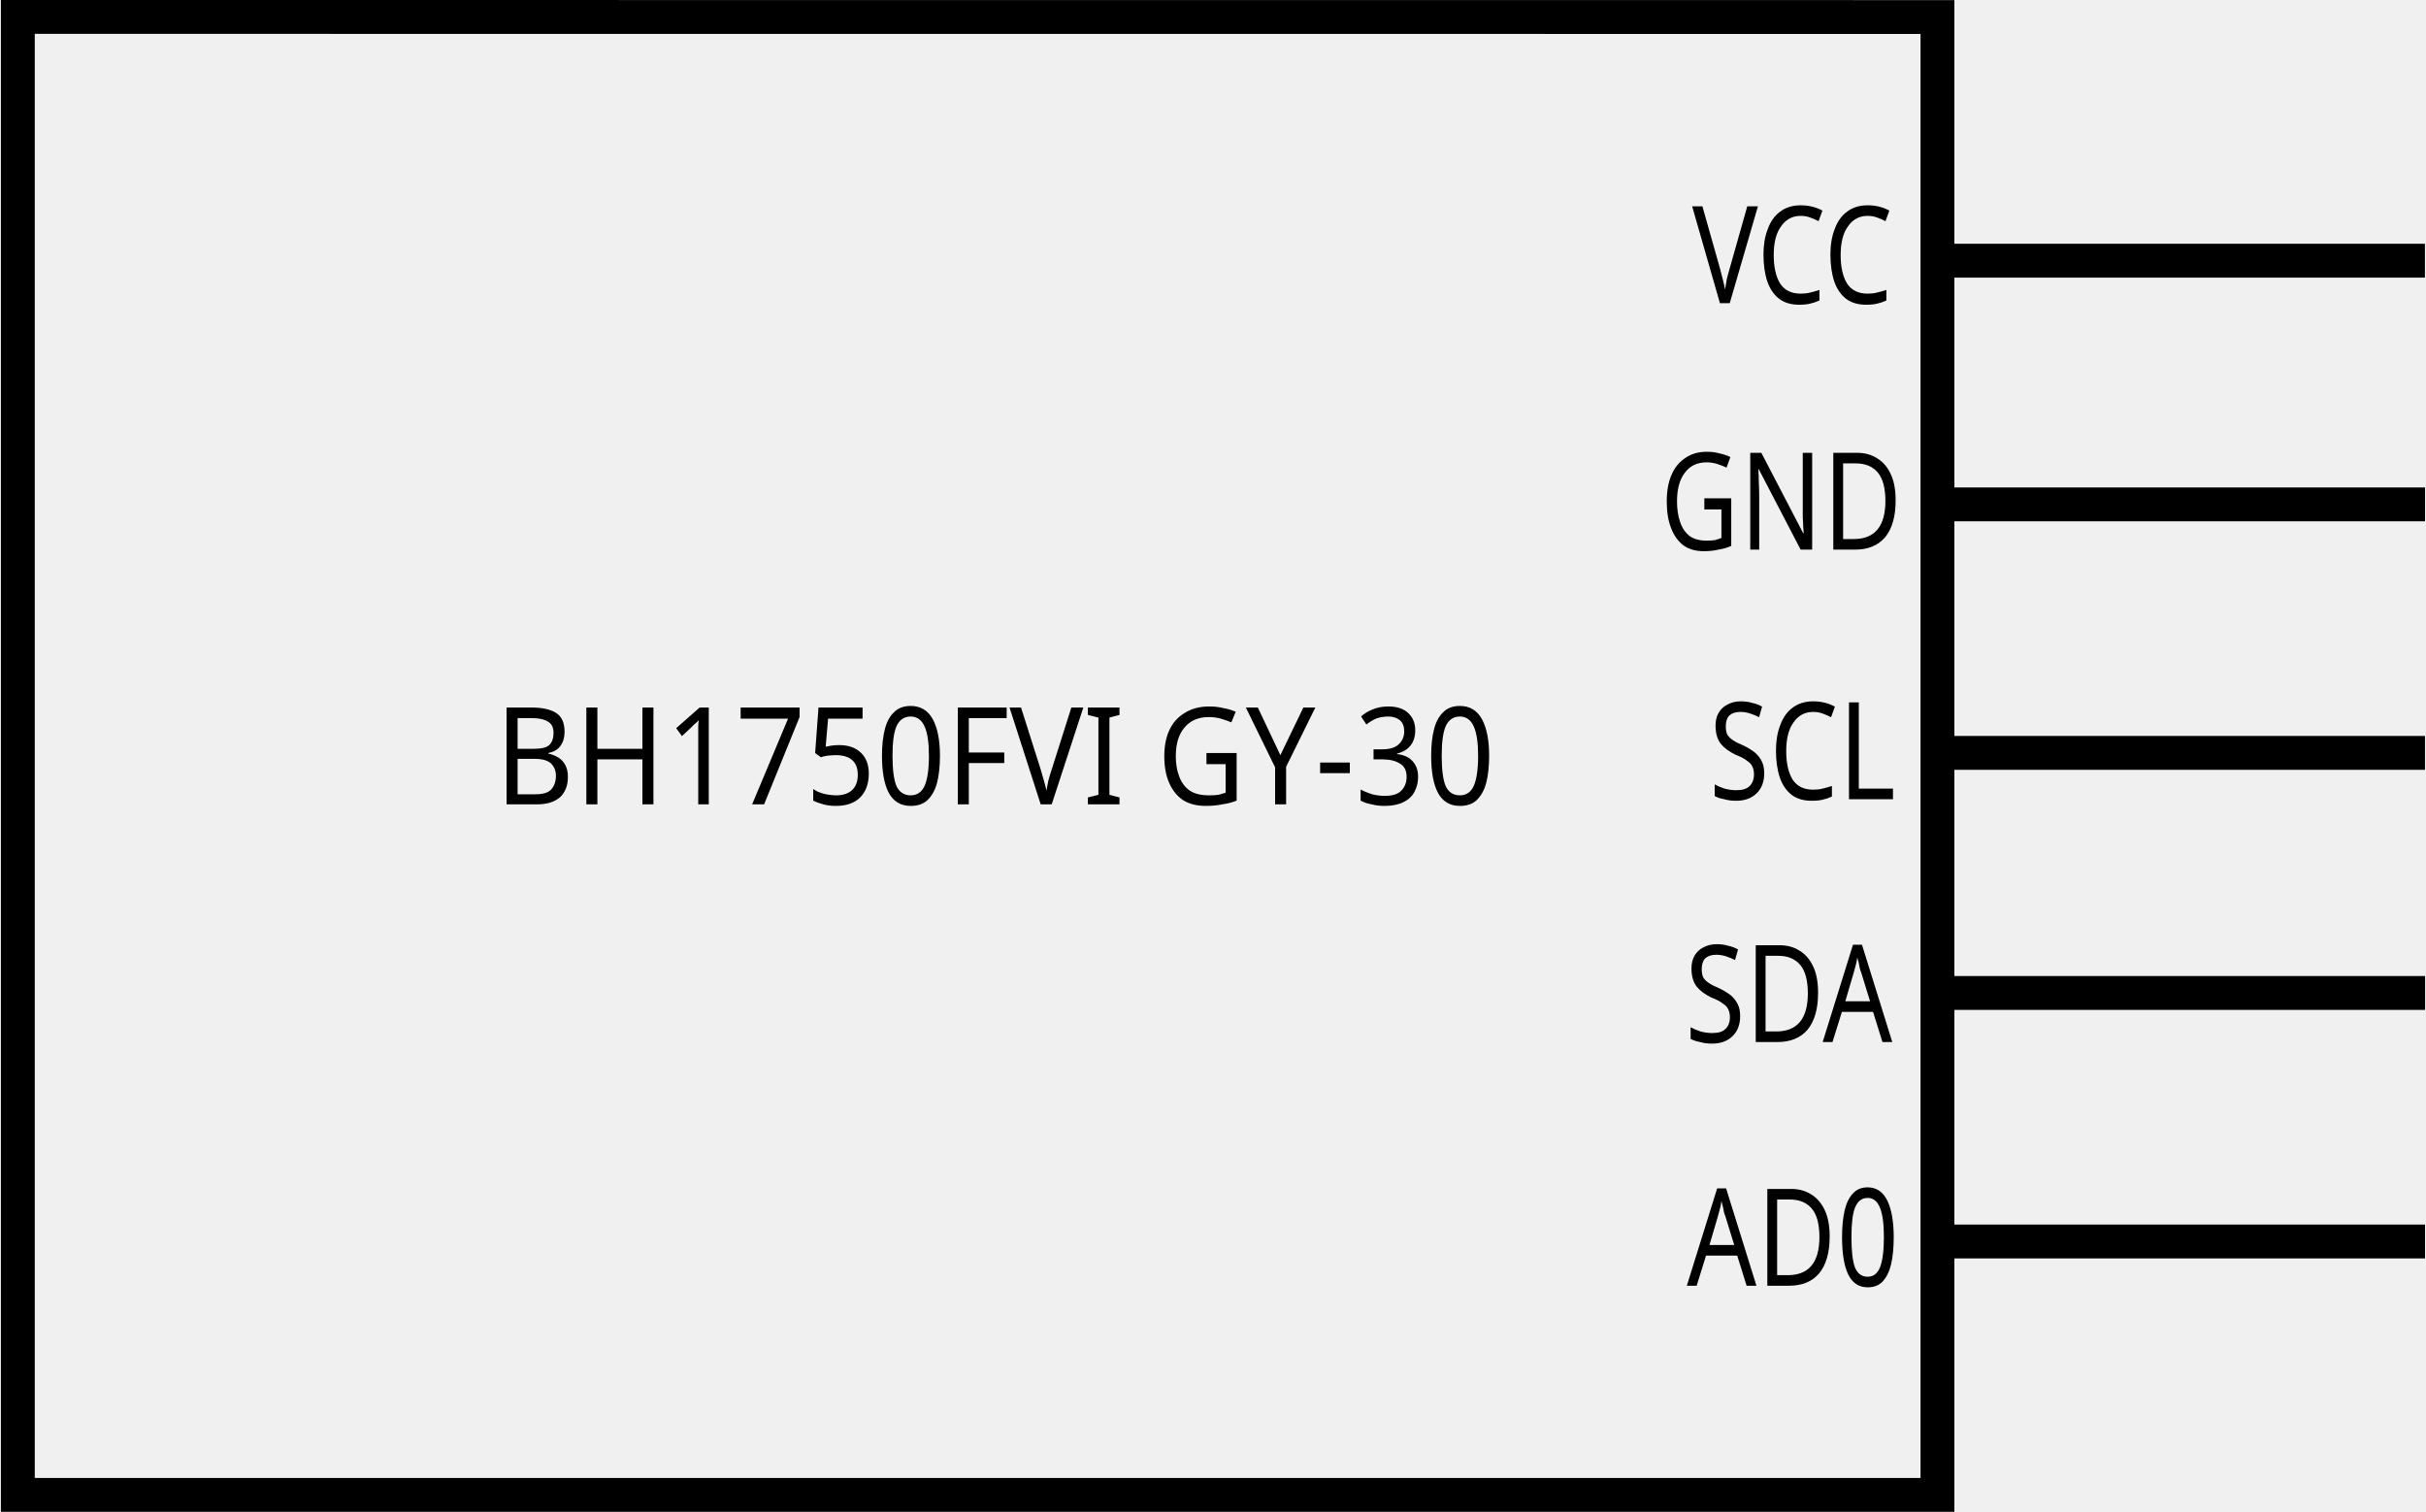
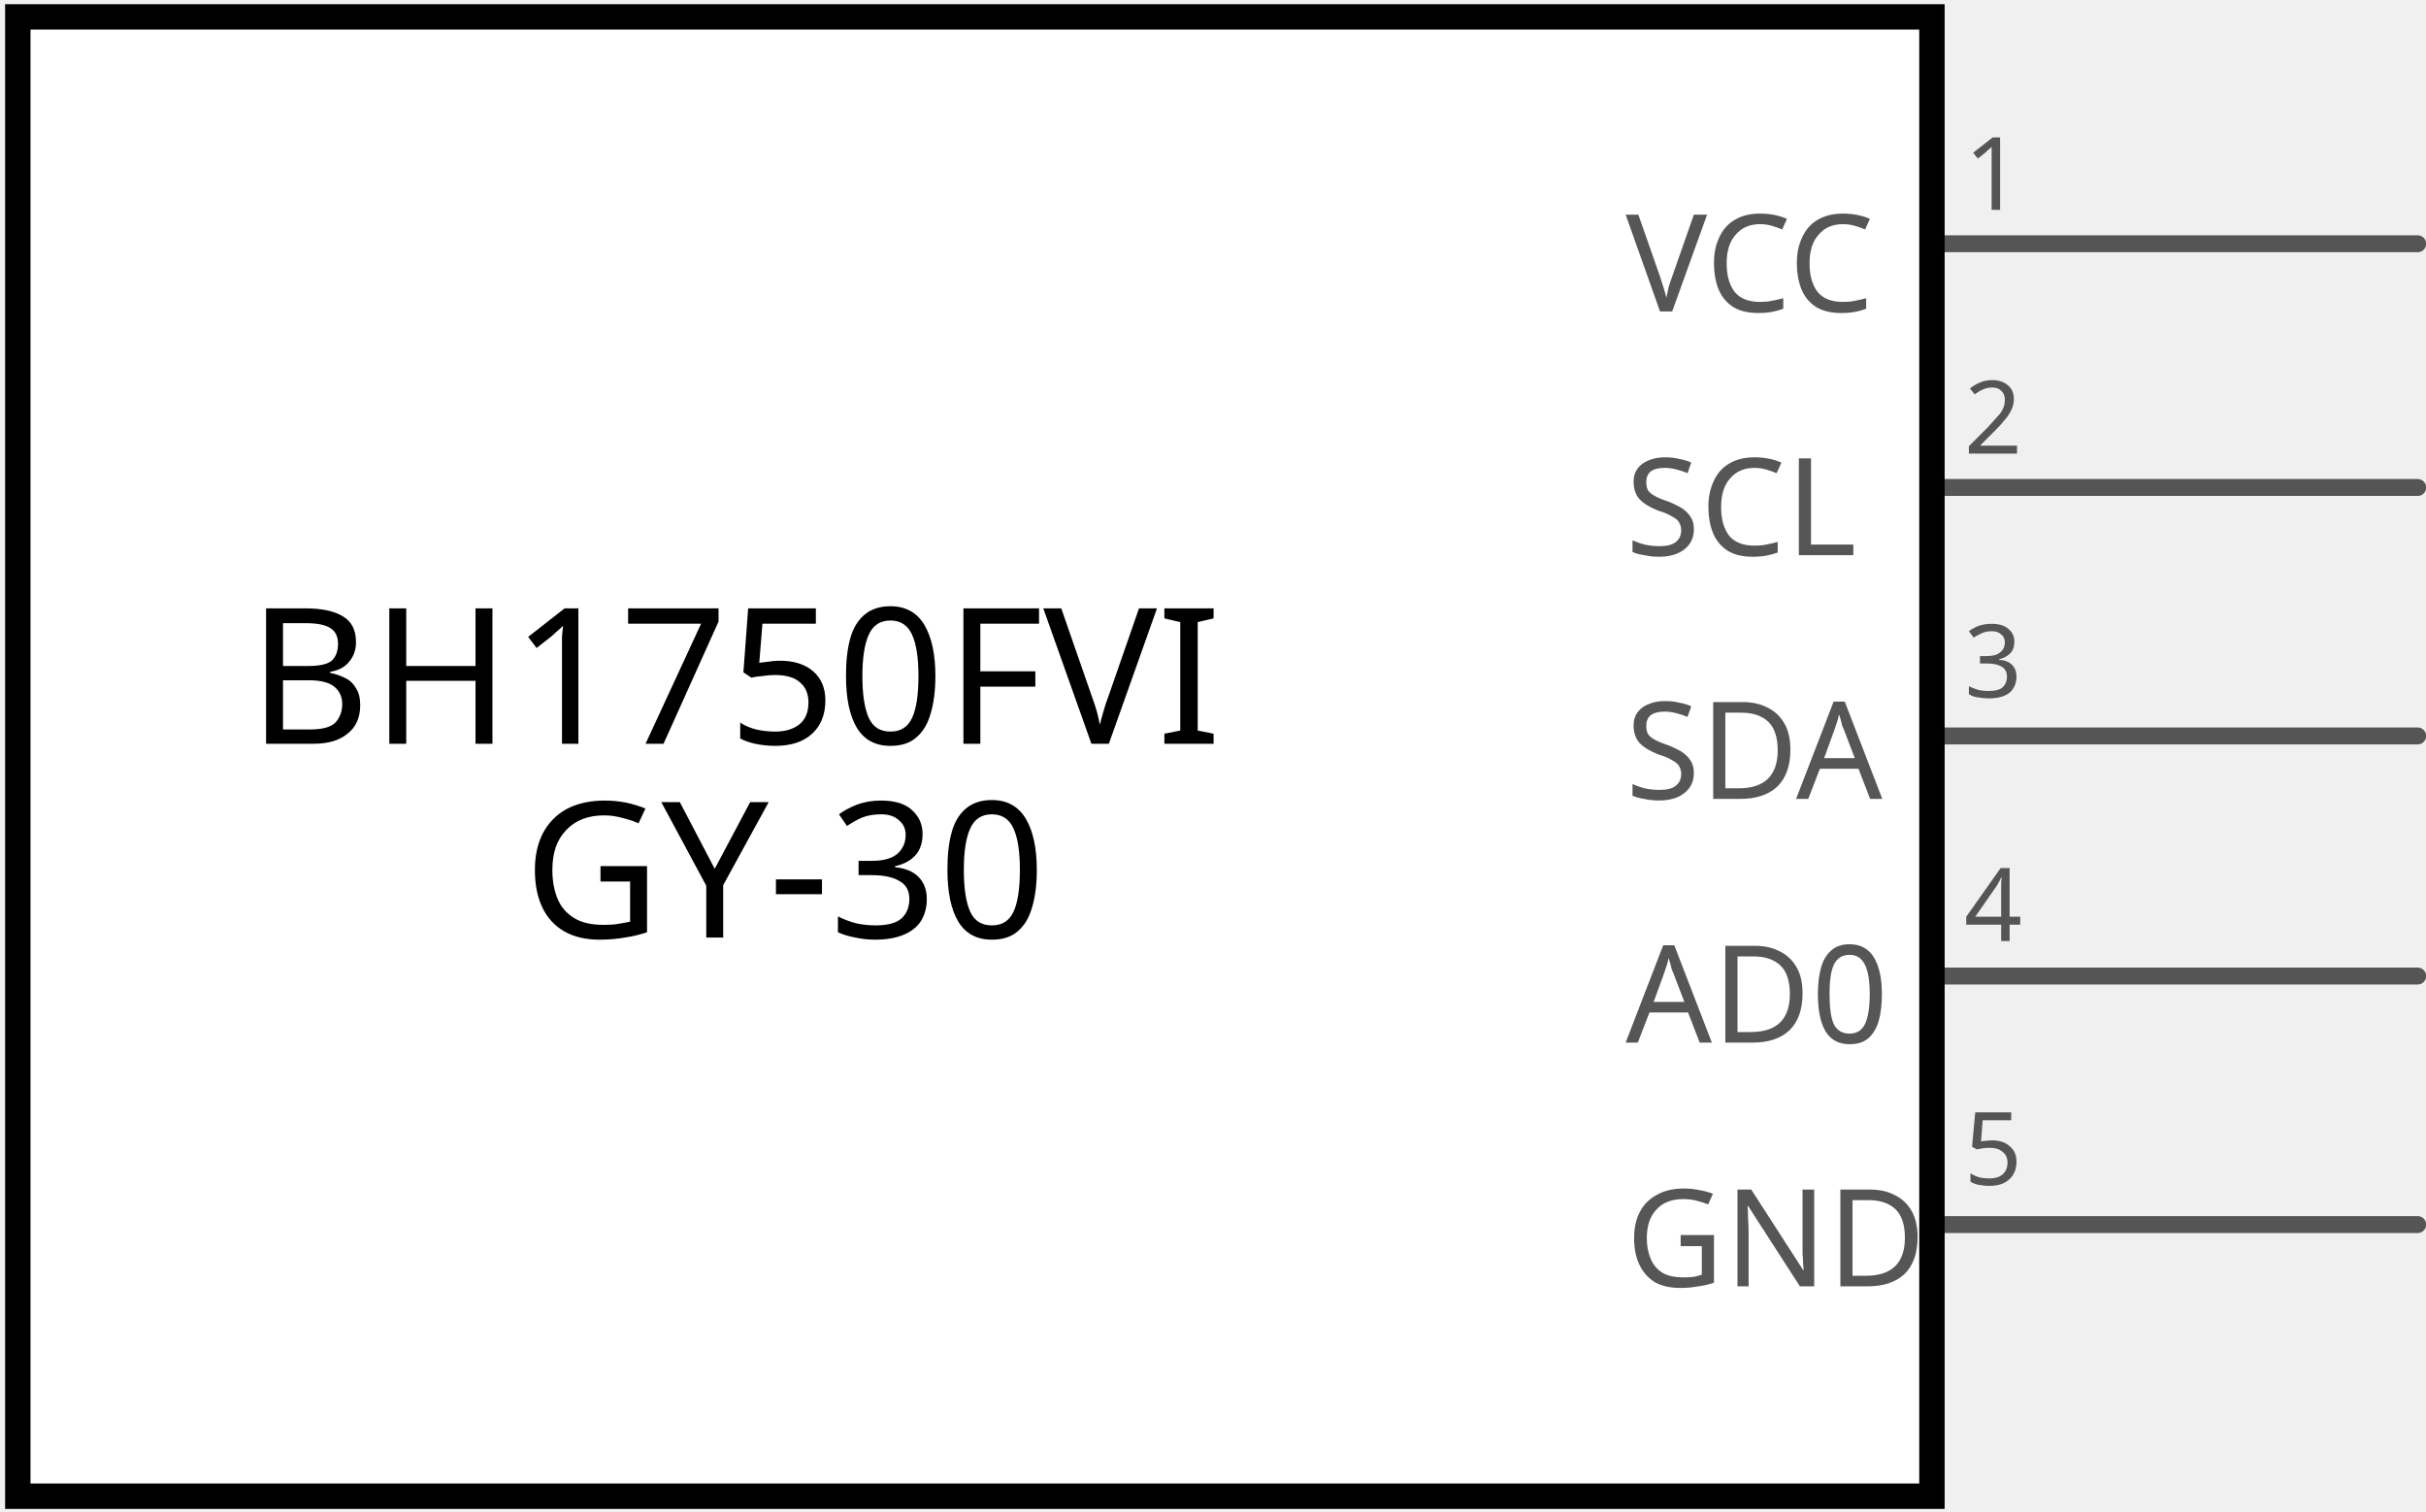
- <svg xmlns="http://www.w3.org/2000/svg" height="0.62in" version="1.1" x="0px" y="0px" xml:space="preserve" id="_x30_" width="0.995in" viewBox="0 0 71.618 44.66" enable-background="new -6.718 -0.5 71.618 44.66" gorn="0">
-   <defs id="defs79" />
-   <g transform="translate(6.718,0.5)">
-     <g>
+ <svg xmlns="http://www.w3.org/2000/svg" id="_x30_" width="0.995in" version="1.1" xml:space="preserve" height="0.62in" gorn="0" viewBox="0 0 71.618 44.66">
+   <g id="schematic" gorn="0.2">
+     <g id="pins" gorn="0.2.0">
+       <line fill="none" id="connector10pin" stroke-width="0.5" y1="14.4" y2="14.4" style="fill:none;stroke:#555555;stroke-width:0.5;stroke-linecap:round;stroke-linejoin:round" stroke="#555555" x1="57.4" x2="71.4" stroke-linecap="round" gorn="0.2.0.0" stroke-linejoin="round" />
+       <rect id="connector10terminal" fill="none" stroke-width="0" stroke="none" x="71.635" width="0.029" y="14.399" height="0.001" />
+       <rect fill="none" stroke-width="0" stroke="none" x="71.635" width="0.029" y="14.399" height="0.001" />
+       <rect id="connector5terminal" fill="none" stroke="none" width="0.001" x="71.42" y="14.4" height="0.015" gorn="0.2.0.2" />
+       <line fill="none" id="connector8pin" stroke-width="0.5" y1="7.201" y2="7.201" style="fill:none;stroke:#555555;stroke-width:0.5;stroke-linecap:round;stroke-linejoin:round" stroke="#555555" x1="57.4" x2="71.4" stroke-linecap="round" gorn="0.2.0.3" stroke-linejoin="round" />
+       <rect id="connector8terminal" fill="none" stroke-width="0" stroke="none" x="71.635" width="0.029" y="7.2" height="0.001" gorn="0.2.0.4" />
+       <rect id="connector4terminal" fill="none" stroke="none" width="0.001" x="71.42" y="7.201" height="0.015" gorn="0.2.0.5" />
+       <line fill="none" id="connector12pin" stroke-width="0.5" y1="21.741" y2="21.741" style="fill:none;stroke:#555555;stroke-width:0.5;stroke-linecap:round;stroke-linejoin:round" stroke="#555555" x1="57.4" x2="71.4" stroke-linecap="round" gorn="0.2.0.6" stroke-linejoin="round" />
+       <rect id="connector12terminal" fill="none" stroke-width="0" stroke="none" x="71.635" width="0.029" y="21.741" height="0.001" gorn="0.2.0.7" />
+       <rect id="connector3terminal" fill="none" stroke="none" width="0.001" x="71.42" y="21.741" height="0.015" gorn="0.2.0.8" />
+       <line fill="none" id="connector13pin" stroke-width="0.5" y1="28.833" y2="28.833" style="fill:none;stroke:#555555;stroke-width:0.5;stroke-linecap:round;stroke-linejoin:round" stroke="#555555" x1="57.4" x2="71.4" stroke-linecap="round" gorn="0.2.0.9" stroke-linejoin="round" />
+       <rect id="connector13terminal" fill="none" stroke-width="0" stroke="none" x="71.635" width="0.029" y="28.832" height="0.001" gorn="0.2.0.10" />
+       <rect id="connector2terminal" fill="none" stroke="none" width="0.001" x="71.42" y="28.833" height="0.015" gorn="0.2.0.11" />
+       <line fill="none" id="connector9pin" stroke-width="0.5" y1="36.175" y2="36.175" style="fill:none;stroke:#555555;stroke-width:0.5;stroke-linecap:round;stroke-linejoin:round" stroke="#555555" x1="57.4" x2="71.4" stroke-linecap="round" gorn="0.2.0.12" stroke-linejoin="round" />
+       <rect id="connector9terminal" fill="none" stroke-width="0" stroke="none" x="71.635" width="0.029" y="36.175" height="0.001" gorn="0.2.0.13" />
+       <rect id="connector1terminal" fill="none" stroke="none" width="0.001" x="71.42" y="36.175" height="0.015" gorn="0.2.0.14" />
+     </g>
+     <rect id="rect9" fill="#ffffff" stroke-width="0.75" style="stroke-miterlimit:10" stroke="#000000" width="56.55" x="0.499" y="0.499" height="43.7" gorn="0.2.1" />
+     <g id="pin_numbers" style="font-size:3px;font-style:normal;font-variant:normal;font-weight:normal;font-stretch:normal;fill:#555555;font-family:Droid Sans;-inkscape-font-specification:Droid Sans" gorn="0.2.2">
+       <g transform="translate(58,35)">
+         <g>
+           <g>
+             <g id="g3596" gorn="0.2.2.0.0.0.0">
+               <g id="g40" gorn="0.2.2.0.0.0.0.0">
+                 <g id="g42" gorn="0.2.2.0.0.0.0.0.0">
+                   <g id="g59" gorn="0.2.2.0.0.0.0.0.0.0">
+                     <g id="g61" gorn="0.2.2.0.0.0.0.0.0.0.0">
+                       <g id="g63" gorn="0.2.2.0.0.0.0.0.0.0.0.0">
+                         <g id="g65" gorn="0.2.2.0.0.0.0.0.0.0.0.0.0">
+                           <g id="g67" gorn="0.2.2.0.0.0.0.0.0.0.0.0.0.0">
+                             <g id="g69" gorn="0.2.2.0.0.0.0.0.0.0.0.0.0.0.0">
+                               <g id="g71" gorn="0.2.2.0.0.0.0.0.0.0.0.0.0.0.0.0">
+                                 <g id="text73" gorn="0.2.2.0.0.0.0.0.0.0.0.0.0.0.0.0.0">
+                                   <text id="tspan3105" gorn="0.2.2.0.0.0.0.0.0.0.0.0.0.0.0.0.0.0">5</text>
+                                 </g>
+                               </g>
+                             </g>
+                           </g>
+                         </g>
+                       </g>
+                     </g>
+                   </g>
+                 </g>
+               </g>
+             </g>
+           </g>
+         </g>
+       </g>
+       <g transform="translate(58,27.8)">
+         <g>
+           <g>
+             <g id="g3609" gorn="0.2.2.1.0.0.0">
+               <g id="g52" gorn="0.2.2.1.0.0.0.0">
+                 <g id="g54" gorn="0.2.2.1.0.0.0.0.0">
+                   <g id="g75" gorn="0.2.2.1.0.0.0.0.0.0">
+                     <g id="g77" gorn="0.2.2.1.0.0.0.0.0.0.0">
+                       <g id="g79" gorn="0.2.2.1.0.0.0.0.0.0.0.0">
+                         <g id="g81" gorn="0.2.2.1.0.0.0.0.0.0.0.0.0">
+                           <g id="g83" gorn="0.2.2.1.0.0.0.0.0.0.0.0.0.0">
+                             <g id="g85" gorn="0.2.2.1.0.0.0.0.0.0.0.0.0.0.0">
+                               <g id="g87" gorn="0.2.2.1.0.0.0.0.0.0.0.0.0.0.0.0">
+                                 <g id="text89" gorn="0.2.2.1.0.0.0.0.0.0.0.0.0.0.0.0.0">
+                                   <text id="tspan3107" gorn="0.2.2.1.0.0.0.0.0.0.0.0.0.0.0.0.0.0">4</text>
+                                 </g>
+                               </g>
+                             </g>
+                           </g>
+                         </g>
+                       </g>
+                     </g>
+                   </g>
+                 </g>
+               </g>
+             </g>
+           </g>
+         </g>
+       </g>
+       <g transform="translate(58,20.6)">
+         <g>
+           <g>
+             <g id="g3622" gorn="0.2.2.2.0.0.0">
+               <g id="g64" gorn="0.2.2.2.0.0.0.0">
+                 <g id="g66" gorn="0.2.2.2.0.0.0.0.0">
+                   <g id="g91" gorn="0.2.2.2.0.0.0.0.0.0">
+                     <g id="g93" gorn="0.2.2.2.0.0.0.0.0.0.0">
+                       <g id="g95" gorn="0.2.2.2.0.0.0.0.0.0.0.0">
+                         <g id="g97" gorn="0.2.2.2.0.0.0.0.0.0.0.0.0">
+                           <g id="g99" gorn="0.2.2.2.0.0.0.0.0.0.0.0.0.0">
+                             <g id="g101" gorn="0.2.2.2.0.0.0.0.0.0.0.0.0.0.0">
+                               <g id="g103" gorn="0.2.2.2.0.0.0.0.0.0.0.0.0.0.0.0">
+                                 <g id="text105" gorn="0.2.2.2.0.0.0.0.0.0.0.0.0.0.0.0.0">
+                                   <text id="tspan3109" gorn="0.2.2.2.0.0.0.0.0.0.0.0.0.0.0.0.0.0">3</text>
+                                 </g>
+                               </g>
+                             </g>
+                           </g>
+                         </g>
+                       </g>
+                     </g>
+                   </g>
+                 </g>
+               </g>
+             </g>
+           </g>
+         </g>
+       </g>
+       <g transform="translate(58,13.4)">
+         <g>
+           <g>
+             <g id="g4622" gorn="0.2.2.3.0.0.0">
+               <g id="g4064" gorn="0.2.2.3.0.0.0.0">
+                 <g id="g4066" gorn="0.2.2.3.0.0.0.0.0">
+                   <g id="g4091" gorn="0.2.2.3.0.0.0.0.0.0">
+                     <g id="g4093" gorn="0.2.2.3.0.0.0.0.0.0.0">
+                       <g id="g4095" gorn="0.2.2.3.0.0.0.0.0.0.0.0">
+                         <g id="g4097" gorn="0.2.2.3.0.0.0.0.0.0.0.0.0">
+                           <g id="g4099" gorn="0.2.2.3.0.0.0.0.0.0.0.0.0.0">
+                             <g id="g40101" gorn="0.2.2.3.0.0.0.0.0.0.0.0.0.0.0">
+                               <g id="g40103" gorn="0.2.2.3.0.0.0.0.0.0.0.0.0.0.0.0">
+                                 <g id="text40105" gorn="0.2.2.3.0.0.0.0.0.0.0.0.0.0.0.0.0">
+                                   <text id="tspan4109" gorn="0.2.2.3.0.0.0.0.0.0.0.0.0.0.0.0.0.0">2</text>
+                                 </g>
+                               </g>
+                             </g>
+                           </g>
+                         </g>
+                       </g>
+                     </g>
+                   </g>
+                 </g>
+               </g>
+             </g>
+           </g>
+         </g>
+       </g>
+       <g transform="translate(58,6.2)">
+         <g>
+           <g>
+             <g id="g5622" gorn="0.2.2.4.0.0.0">
+               <g id="g5064" gorn="0.2.2.4.0.0.0.0">
+                 <g id="g5066" gorn="0.2.2.4.0.0.0.0.0">
+                   <g id="g5091" gorn="0.2.2.4.0.0.0.0.0.0">
+                     <g id="g5093" gorn="0.2.2.4.0.0.0.0.0.0.0">
+                       <g id="g5095" gorn="0.2.2.4.0.0.0.0.0.0.0.0">
+                         <g id="g5097" gorn="0.2.2.4.0.0.0.0.0.0.0.0.0">
+                           <g id="g5099" gorn="0.2.2.4.0.0.0.0.0.0.0.0.0.0">
+                             <g id="g50101" gorn="0.2.2.4.0.0.0.0.0.0.0.0.0.0.0">
+                               <g id="g50103" gorn="0.2.2.4.0.0.0.0.0.0.0.0.0.0.0.0">
+                                 <g id="text50105" gorn="0.2.2.4.0.0.0.0.0.0.0.0.0.0.0.0.0">
+                                   <text id="tspan5109" gorn="0.2.2.4.0.0.0.0.0.0.0.0.0.0.0.0.0.0">1</text>
+                                 </g>
+                               </g>
+                             </g>
+                           </g>
+                         </g>
+                       </g>
+                     </g>
+                   </g>
+                 </g>
+               </g>
+             </g>
+           </g>
+         </g>
+       </g>
+     </g>
+     <g id="pin_labels" style="font-size:4px;font-style:normal;font-variant:normal;font-weight:normal;font-stretch:normal;fill:#565656;font-family:Droid Sans;-inkscape-font-specification:Droid Sans" gorn="0.2.3">
+       <g transform="translate(48,38)">
+         <g>
+           <g>
+             <g id="g3636" gorn="0.2.3.0.0.0.0">
+               <g id="g110" gorn="0.2.3.0.0.0.0.0">
+                 <g id="g112" gorn="0.2.3.0.0.0.0.0.0">
+                   <g id="g3128" gorn="0.2.3.0.0.0.0.0.0.0">
+                     <g id="g3130" gorn="0.2.3.0.0.0.0.0.0.0.0">
+                       <g id="g3132" gorn="0.2.3.0.0.0.0.0.0.0.0.0">
+                         <g id="g3134" gorn="0.2.3.0.0.0.0.0.0.0.0.0.0">
+                           <g id="g3136" gorn="0.2.3.0.0.0.0.0.0.0.0.0.0.0">
+                             <g id="g3138" gorn="0.2.3.0.0.0.0.0.0.0.0.0.0.0.0">
+                               <g id="g3140" gorn="0.2.3.0.0.0.0.0.0.0.0.0.0.0.0.0">
+                                 <g id="text3142" gorn="0.2.3.0.0.0.0.0.0.0.0.0.0.0.0.0.0">
+                                   <text id="tspan3101" gorn="0.2.3.0.0.0.0.0.0.0.0.0.0.0.0.0.0.0">GND</text>
+                                 </g>
+                               </g>
+                             </g>
+                           </g>
+                         </g>
+                       </g>
+                     </g>
+                   </g>
+                 </g>
+               </g>
+             </g>
+           </g>
+         </g>
+       </g>
+       <g transform="translate(48,30.8)">
+         <g>
+           <g>
+             <g id="g3649" gorn="0.2.3.1.0.0.0">
+               <g id="g9" gorn="0.2.3.1.0.0.0.0">
+                 <g id="g11" gorn="0.2.3.1.0.0.0.0.0">
+                   <g id="g13" gorn="0.2.3.1.0.0.0.0.0.0">
+                     <g id="g15" gorn="0.2.3.1.0.0.0.0.0.0.0">
+                       <g id="g17" gorn="0.2.3.1.0.0.0.0.0.0.0.0">
+                         <g id="g19" gorn="0.2.3.1.0.0.0.0.0.0.0.0.0">
+                           <g id="g21" gorn="0.2.3.1.0.0.0.0.0.0.0.0.0.0">
+                             <g id="g23" gorn="0.2.3.1.0.0.0.0.0.0.0.0.0.0.0">
+                               <g id="g25" gorn="0.2.3.1.0.0.0.0.0.0.0.0.0.0.0.0">
+                                 <g id="text25" gorn="0.2.3.1.0.0.0.0.0.0.0.0.0.0.0.0.0">
+                                   <text id="tspan3099" gorn="0.2.3.1.0.0.0.0.0.0.0.0.0.0.0.0.0.0">AD0</text>
+                                 </g>
+                               </g>
+                             </g>
+                           </g>
+                         </g>
+                       </g>
+                     </g>
+                   </g>
+                 </g>
+               </g>
+             </g>
+           </g>
+         </g>
+       </g>
+       <g transform="translate(48,23.6)">
+         <g>
+           <g>
+             <g id="g3662" gorn="0.2.3.2.0.0.0">
+               <g id="g28" gorn="0.2.3.2.0.0.0.0">
+                 <g id="g30" gorn="0.2.3.2.0.0.0.0.0">
+                   <g id="g43" gorn="0.2.3.2.0.0.0.0.0.0">
+                     <g id="g45" gorn="0.2.3.2.0.0.0.0.0.0.0">
+                       <g id="g47" gorn="0.2.3.2.0.0.0.0.0.0.0.0">
+                         <g id="g49" gorn="0.2.3.2.0.0.0.0.0.0.0.0.0">
+                           <g id="g51" gorn="0.2.3.2.0.0.0.0.0.0.0.0.0.0">
+                             <g id="g53" gorn="0.2.3.2.0.0.0.0.0.0.0.0.0.0.0">
+                               <g id="g55" gorn="0.2.3.2.0.0.0.0.0.0.0.0.0.0.0.0">
+                                 <g id="text57" gorn="0.2.3.2.0.0.0.0.0.0.0.0.0.0.0.0.0">
+                                   <text id="tspan3103" gorn="0.2.3.2.0.0.0.0.0.0.0.0.0.0.0.0.0.0">SDA</text>
+                                 </g>
+                               </g>
+                             </g>
+                           </g>
+                         </g>
+                       </g>
+                     </g>
+                   </g>
+                 </g>
+               </g>
+             </g>
+           </g>
+         </g>
+       </g>
+       <g transform="translate(48,16.4)">
+         <g>
+           <g>
+             <g id="g4662" gorn="0.2.3.3.0.0.0">
+               <g id="g4028" gorn="0.2.3.3.0.0.0.0">
+                 <g id="g4030" gorn="0.2.3.3.0.0.0.0.0">
+                   <g id="g4043" gorn="0.2.3.3.0.0.0.0.0.0">
+                     <g id="g4045" gorn="0.2.3.3.0.0.0.0.0.0.0">
+                       <g id="g4047" gorn="0.2.3.3.0.0.0.0.0.0.0.0">
+                         <g id="g4049" gorn="0.2.3.3.0.0.0.0.0.0.0.0.0">
+                           <g id="g4051" gorn="0.2.3.3.0.0.0.0.0.0.0.0.0.0">
+                             <g id="g4053" gorn="0.2.3.3.0.0.0.0.0.0.0.0.0.0.0">
+                               <g id="g4055" gorn="0.2.3.3.0.0.0.0.0.0.0.0.0.0.0.0">
+                                 <g id="text4057" gorn="0.2.3.3.0.0.0.0.0.0.0.0.0.0.0.0.0">
+                                   <text id="tspan4103" gorn="0.2.3.3.0.0.0.0.0.0.0.0.0.0.0.0.0.0">SCL</text>
+                                 </g>
+                               </g>
+                             </g>
+                           </g>
+                         </g>
+                       </g>
+                     </g>
+                   </g>
+                 </g>
+               </g>
+             </g>
+           </g>
+         </g>
+       </g>
+       <g transform="translate(48,9.2)">
+         <g>
+           <g>
+             <g id="g5662" gorn="0.2.3.4.0.0.0">
+               <g id="g5028" gorn="0.2.3.4.0.0.0.0">
+                 <g id="g5030" gorn="0.2.3.4.0.0.0.0.0">
+                   <g id="g5043" gorn="0.2.3.4.0.0.0.0.0.0">
+                     <g id="g5045" gorn="0.2.3.4.0.0.0.0.0.0.0">
+                       <g id="g5047" gorn="0.2.3.4.0.0.0.0.0.0.0.0">
+                         <g id="g5049" gorn="0.2.3.4.0.0.0.0.0.0.0.0.0">
+                           <g id="g5051" gorn="0.2.3.4.0.0.0.0.0.0.0.0.0.0">
+                             <g id="g5053" gorn="0.2.3.4.0.0.0.0.0.0.0.0.0.0.0">
+                               <g id="g5055" gorn="0.2.3.4.0.0.0.0.0.0.0.0.0.0.0.0">
+                                 <g id="text5057" gorn="0.2.3.4.0.0.0.0.0.0.0.0.0.0.0.0.0">
+                                   <text id="tspan5103" gorn="0.2.3.4.0.0.0.0.0.0.0.0.0.0.0.0.0.0">VCC</text>
+                                 </g>
+                               </g>
+                             </g>
+                           </g>
+                         </g>
+                       </g>
+                     </g>
+                   </g>
+                 </g>
+               </g>
+             </g>
+           </g>
+         </g>
+       </g>
+     </g>
+     <g transform="translate(1.134628,11.34811)">
      <g>
-         <g id="g3" gorn="0.2.0.0.0">
-           <g id="g5" gorn="0.2.0.0.0.0">
-             <g id="g7" gorn="0.2.0.0.0.0.0">
-               <g id="g9" gorn="0.2.0.0.0.0.0.0">
-                 <rect height="0.071" x="0" fill="none" y="7.128" id="connector1terminal" width="0.004" gorn="0.2.0.0.0.0.0.0.1" />
-                 <rect height="0.005" x="0" fill="none" y="14.396" id="connector2terminal" width="0.071" gorn="0.2.0.0.0.0.0.0.2" />
-                 <line fill="none" stroke-width="1" id="connector9pin" y1="14.4" stroke="#000000" y2="14.4" gorn="0.2.0.0.0.0.0.0.3" x1="64.899" x2="50.494" />
-                 <polygon fill="none" id="connector3terminal" points="64.802,14.396 64.895,14.396 64.895,14.4 64.895,14.4 " gorn="0.2.0.0.0.0.0.0.4" />
-                 <line fill="none" stroke-width="1" id="connector8pin" y1="7.201" stroke="#000000" y2="7.201" gorn="0.2.0.0.0.0.0.0.5" x1="50.494" x2="64.895" />
-                 <polygon fill="none" id="connector4terminal" points="64.802,7.054 64.808,7.054 64.895,7.201 64.802,7.201 " gorn="0.2.0.0.0.0.0.0.6" />
-                 <g transform="matrix(0.8074,0,0,1,43.74865,23.10895)">
-                   <g>
-                     <g>
-                       <g id="g19" gorn="0.2.0.0.0.0.0.0.7.0.0.0">
-                         <g id="g21" gorn="0.2.0.0.0.0.0.0.7.0.0.0.0">
-                           <g id="g23" gorn="0.2.0.0.0.0.0.0.7.0.0.0.0.0">
-                             <text font-size="4" style="font-size:4px;font-family:Droid Sans" id="_x30_.1.16" gorn="0.2.0.0.0.0.0.0.7.0.0.0.0.0.0">SCL</text>
-                           </g>
-                         </g>
-                       </g>
-                     </g>
-                   </g>
-                 </g>
-                 <g transform="matrix(0.8074,0,0,1,42.2947,15.73614)">
-                   <g>
-                     <g>
-                       <g id="g26" gorn="0.2.0.0.0.0.0.0.8.0.0.0">
-                         <g id="g28" gorn="0.2.0.0.0.0.0.0.8.0.0.0.0">
-                           <g id="g30" gorn="0.2.0.0.0.0.0.0.8.0.0.0.0.0">
-                             <text font-size="4" style="font-size:4px;font-family:Droid Sans" id="text32" gorn="0.2.0.0.0.0.0.0.8.0.0.0.0.0.0">GND</text>
-                           </g>
-                         </g>
-                       </g>
-                     </g>
-                   </g>
-                 </g>
-                 <g transform="matrix(0.8074,0,0,1,43.24718,8.45534)">
-                   <g>
-                     <g>
-                       <g id="g34" gorn="0.2.0.0.0.0.0.0.9.0.0.0">
-                         <g id="g36" gorn="0.2.0.0.0.0.0.0.9.0.0.0.0">
-                           <g id="g38" gorn="0.2.0.0.0.0.0.0.9.0.0.0.0.0">
-                             <text font-size="4" style="font-size:4px;font-family:Droid Sans" id="_x30_.1.16_4_" gorn="0.2.0.0.0.0.0.0.9.0.0.0.0.0.0">VCC</text>
-                           </g>
-                         </g>
-                       </g>
-                     </g>
-                   </g>
-                 </g>
-                 <polygon fill="none" stroke-width="1" id="polygon48" stroke="#000000" points="-6.218,0 50.494,0.003 50.494,43.66 -6.218,43.66 " gorn="0.2.0.0.0.0.0.0.10" />
-                 <line fill="none" stroke-width="1" id="connector10pin" y1="21.741" stroke="#000000" y2="21.741" gorn="0.2.0.0.0.0.0.0.11" x1="64.897" x2="50.492" />
-                 <polygon fill="none" id="connector3terminal_1_" points="64.8,21.738 64.893,21.738 64.893,21.741 64.893,21.741 " gorn="0.2.0.0.0.0.0.0.12" />
-                 <polygon fill="none" id="connector4terminal_1_" points="64.8,14.396 64.806,14.396 64.893,14.543 64.8,14.543 " gorn="0.2.0.0.0.0.0.0.13" />
-                 <line fill="none" stroke-width="1" id="connector12pin" y1="28.833" stroke="#000000" y2="28.833" gorn="0.2.0.0.0.0.0.0.14" x1="64.9" x2="50.495" />
-                 <polygon fill="none" id="connector3terminal_3_" points="64.802,28.829 64.896,28.829 64.896,28.833 64.896,28.833 " gorn="0.2.0.0.0.0.0.0.15" />
-                 <polygon fill="none" id="connector4terminal_3_" points="64.802,21.488 64.809,21.488 64.896,21.635 64.802,21.635 " gorn="0.2.0.0.0.0.0.0.16" />
-                 <line fill="none" stroke-width="1" id="connector13pin" y1="36.175" stroke="#000000" y2="36.175" gorn="0.2.0.0.0.0.0.0.17" x1="64.898" x2="50.493" />
-                 <polygon fill="none" id="connector3terminal_2_" points="64.801,36.171 64.894,36.171 64.894,36.175 64.894,36.175 " gorn="0.2.0.0.0.0.0.0.18" />
-                 <polygon fill="none" id="connector4terminal_2_" points="64.801,28.829 64.807,28.829 64.894,28.977 64.801,28.977 " gorn="0.2.0.0.0.0.0.0.19" />
-                 <polygon fill="none" id="connector3terminal_7_" points="64.802,43.513 64.896,43.513 64.896,43.517 64.896,43.517 " gorn="0.2.0.0.0.0.0.0.20" />
-                 <polygon fill="none" id="connector4terminal_7_" points="64.802,36.171 64.809,36.171 64.896,36.319 64.802,36.319 " gorn="0.2.0.0.0.0.0.0.21" />
-                 <polygon fill="none" id="connector4terminal_6_" points="64.801,43.513 64.807,43.513 64.894,43.66 64.801,43.66 " gorn="0.2.0.0.0.0.0.0.22" />
-                 <g transform="matrix(0.8074,0,0,1,43.08948,37.48175)">
-                   <g>
-                     <g>
-                       <g id="g62" gorn="0.2.0.0.0.0.0.0.23.0.0.0">
-                         <g id="g64" gorn="0.2.0.0.0.0.0.0.23.0.0.0.0">
-                           <g id="g66" gorn="0.2.0.0.0.0.0.0.23.0.0.0.0.0">
-                             <text font-size="4" style="font-size:4px;font-family:Droid Sans" id="text68" gorn="0.2.0.0.0.0.0.0.23.0.0.0.0.0.0">AD0</text>
-                           </g>
-                         </g>
-                       </g>
-                     </g>
-                   </g>
-                 </g>
-                 <g transform="matrix(0.8074,0,0,1,43.03744,30.28255)">
-                   <g>
-                     <g>
-                       <g id="g70" gorn="0.2.0.0.0.0.0.0.24.0.0.0">
-                         <g id="g72" gorn="0.2.0.0.0.0.0.0.24.0.0.0.0">
-                           <g id="g74" gorn="0.2.0.0.0.0.0.0.24.0.0.0.0.0">
-                             <text font-size="4" style="font-size:4px;font-family:Droid Sans" id="_x30_.1.16_1_" gorn="0.2.0.0.0.0.0.0.24.0.0.0.0.0.0">SDA</text>
-                           </g>
-                         </g>
-                       </g>
-                     </g>
-                   </g>
-                 </g>
-                 <g transform="matrix(0.9059,0,0,1,7.867421,23.26066)">
-                   <g>
-                     <g>
-                       <g id="g41" gorn="0.2.0.0.0.0.0.0.25.0.0.0">
-                         <g id="g43" gorn="0.2.0.0.0.0.0.0.25.0.0.0.0">
-                           <g id="g45" gorn="0.2.0.0.0.0.0.0.25.0.0.0.0.0">
-                             <text font-size="4" style="font-size:4px;font-family:Droid Sans" id="_x30_.1.22" gorn="0.2.0.0.0.0.0.0.25.0.0.0.0.0.0">BH1750FVI GY-30</text>
+         <g>
+           <g id="sensor_label" fill="#000000" style="font-style:normal;font-variant:normal;font-weight:normal;font-stretch:normal;line-height:125%;letter-spacing:0px;word-spacing:0px;font-family:Droid Sans;-inkscape-font-specification:Droid Sans" fill-opacity="1" stroke="none" font-size="5.6" xml:space="preserve" gorn="0.2.4.0.0.0">
+             <g transform="translate(14.29742,16.3481)">
+               <g>
+                 <g>
+                   <g id="g3676" gorn="0.2.4.0.0.0.0.0.0.0">
+                     <g id="g98" gorn="0.2.4.0.0.0.0.0.0.0.0">
+                       <g id="g100" gorn="0.2.4.0.0.0.0.0.0.0.0.0">
+                         <g id="g131" gorn="0.2.4.0.0.0.0.0.0.0.0.0.0">
+                           <g id="g133" gorn="0.2.4.0.0.0.0.0.0.0.0.0.0.0">
+                             <g id="g135" gorn="0.2.4.0.0.0.0.0.0.0.0.0.0.0.0">
+                               <g id="g137" gorn="0.2.4.0.0.0.0.0.0.0.0.0.0.0.0.0">
+                                 <g id="g139" gorn="0.2.4.0.0.0.0.0.0.0.0.0.0.0.0.0.0">
+                                   <g id="g141" gorn="0.2.4.0.0.0.0.0.0.0.0.0.0.0.0.0.0.0">
+                                     <g id="g143" gorn="0.2.4.0.0.0.0.0.0.0.0.0.0.0.0.0.0.0.0">
+                                       <text id="text145" gorn="0.2.4.0.0.0.0.0.0.0.0.0.0.0.0.0.0.0.0.0">GY-30</text>
+                                     </g>
+                                   </g>
+                                 </g>
+                               </g>
+                             </g>
+                           </g>
+                         </g>
+                       </g>
+                     </g>
+                   </g>
+                 </g>
+               </g>
+             </g>
+             <g transform="translate(6.1524,10.623)">
+               <g>
+                 <g>
+                   <g id="g3688" gorn="0.2.4.0.0.0.1.0.0.0">
+                     <g id="g86" gorn="0.2.4.0.0.0.1.0.0.0.0">
+                       <g id="g88" gorn="0.2.4.0.0.0.1.0.0.0.0.0">
+                         <g id="g115" gorn="0.2.4.0.0.0.1.0.0.0.0.0.0">
+                           <g id="g117" gorn="0.2.4.0.0.0.1.0.0.0.0.0.0.0">
+                             <g id="g119" gorn="0.2.4.0.0.0.1.0.0.0.0.0.0.0.0">
+                               <g id="g121" gorn="0.2.4.0.0.0.1.0.0.0.0.0.0.0.0.0">
+                                 <g id="g123" gorn="0.2.4.0.0.0.1.0.0.0.0.0.0.0.0.0.0">
+                                   <g id="g125" gorn="0.2.4.0.0.0.1.0.0.0.0.0.0.0.0.0.0.0">
+                                     <g id="g127" gorn="0.2.4.0.0.0.1.0.0.0.0.0.0.0.0.0.0.0.0">
+                                       <text id="text129" gorn="0.2.4.0.0.0.1.0.0.0.0.0.0.0.0.0.0.0.0.0">BH1750FVI</text>
+                                     </g>
+                                   </g>
+                                 </g>
+                               </g>
+                             </g>
                          </g>
                        </g>
                      </g>
                    </g>
                  </g>
                </g>
              </g>
            </g>
          </g>
        </g>
      </g>
    </g>
  </g>
</svg>
